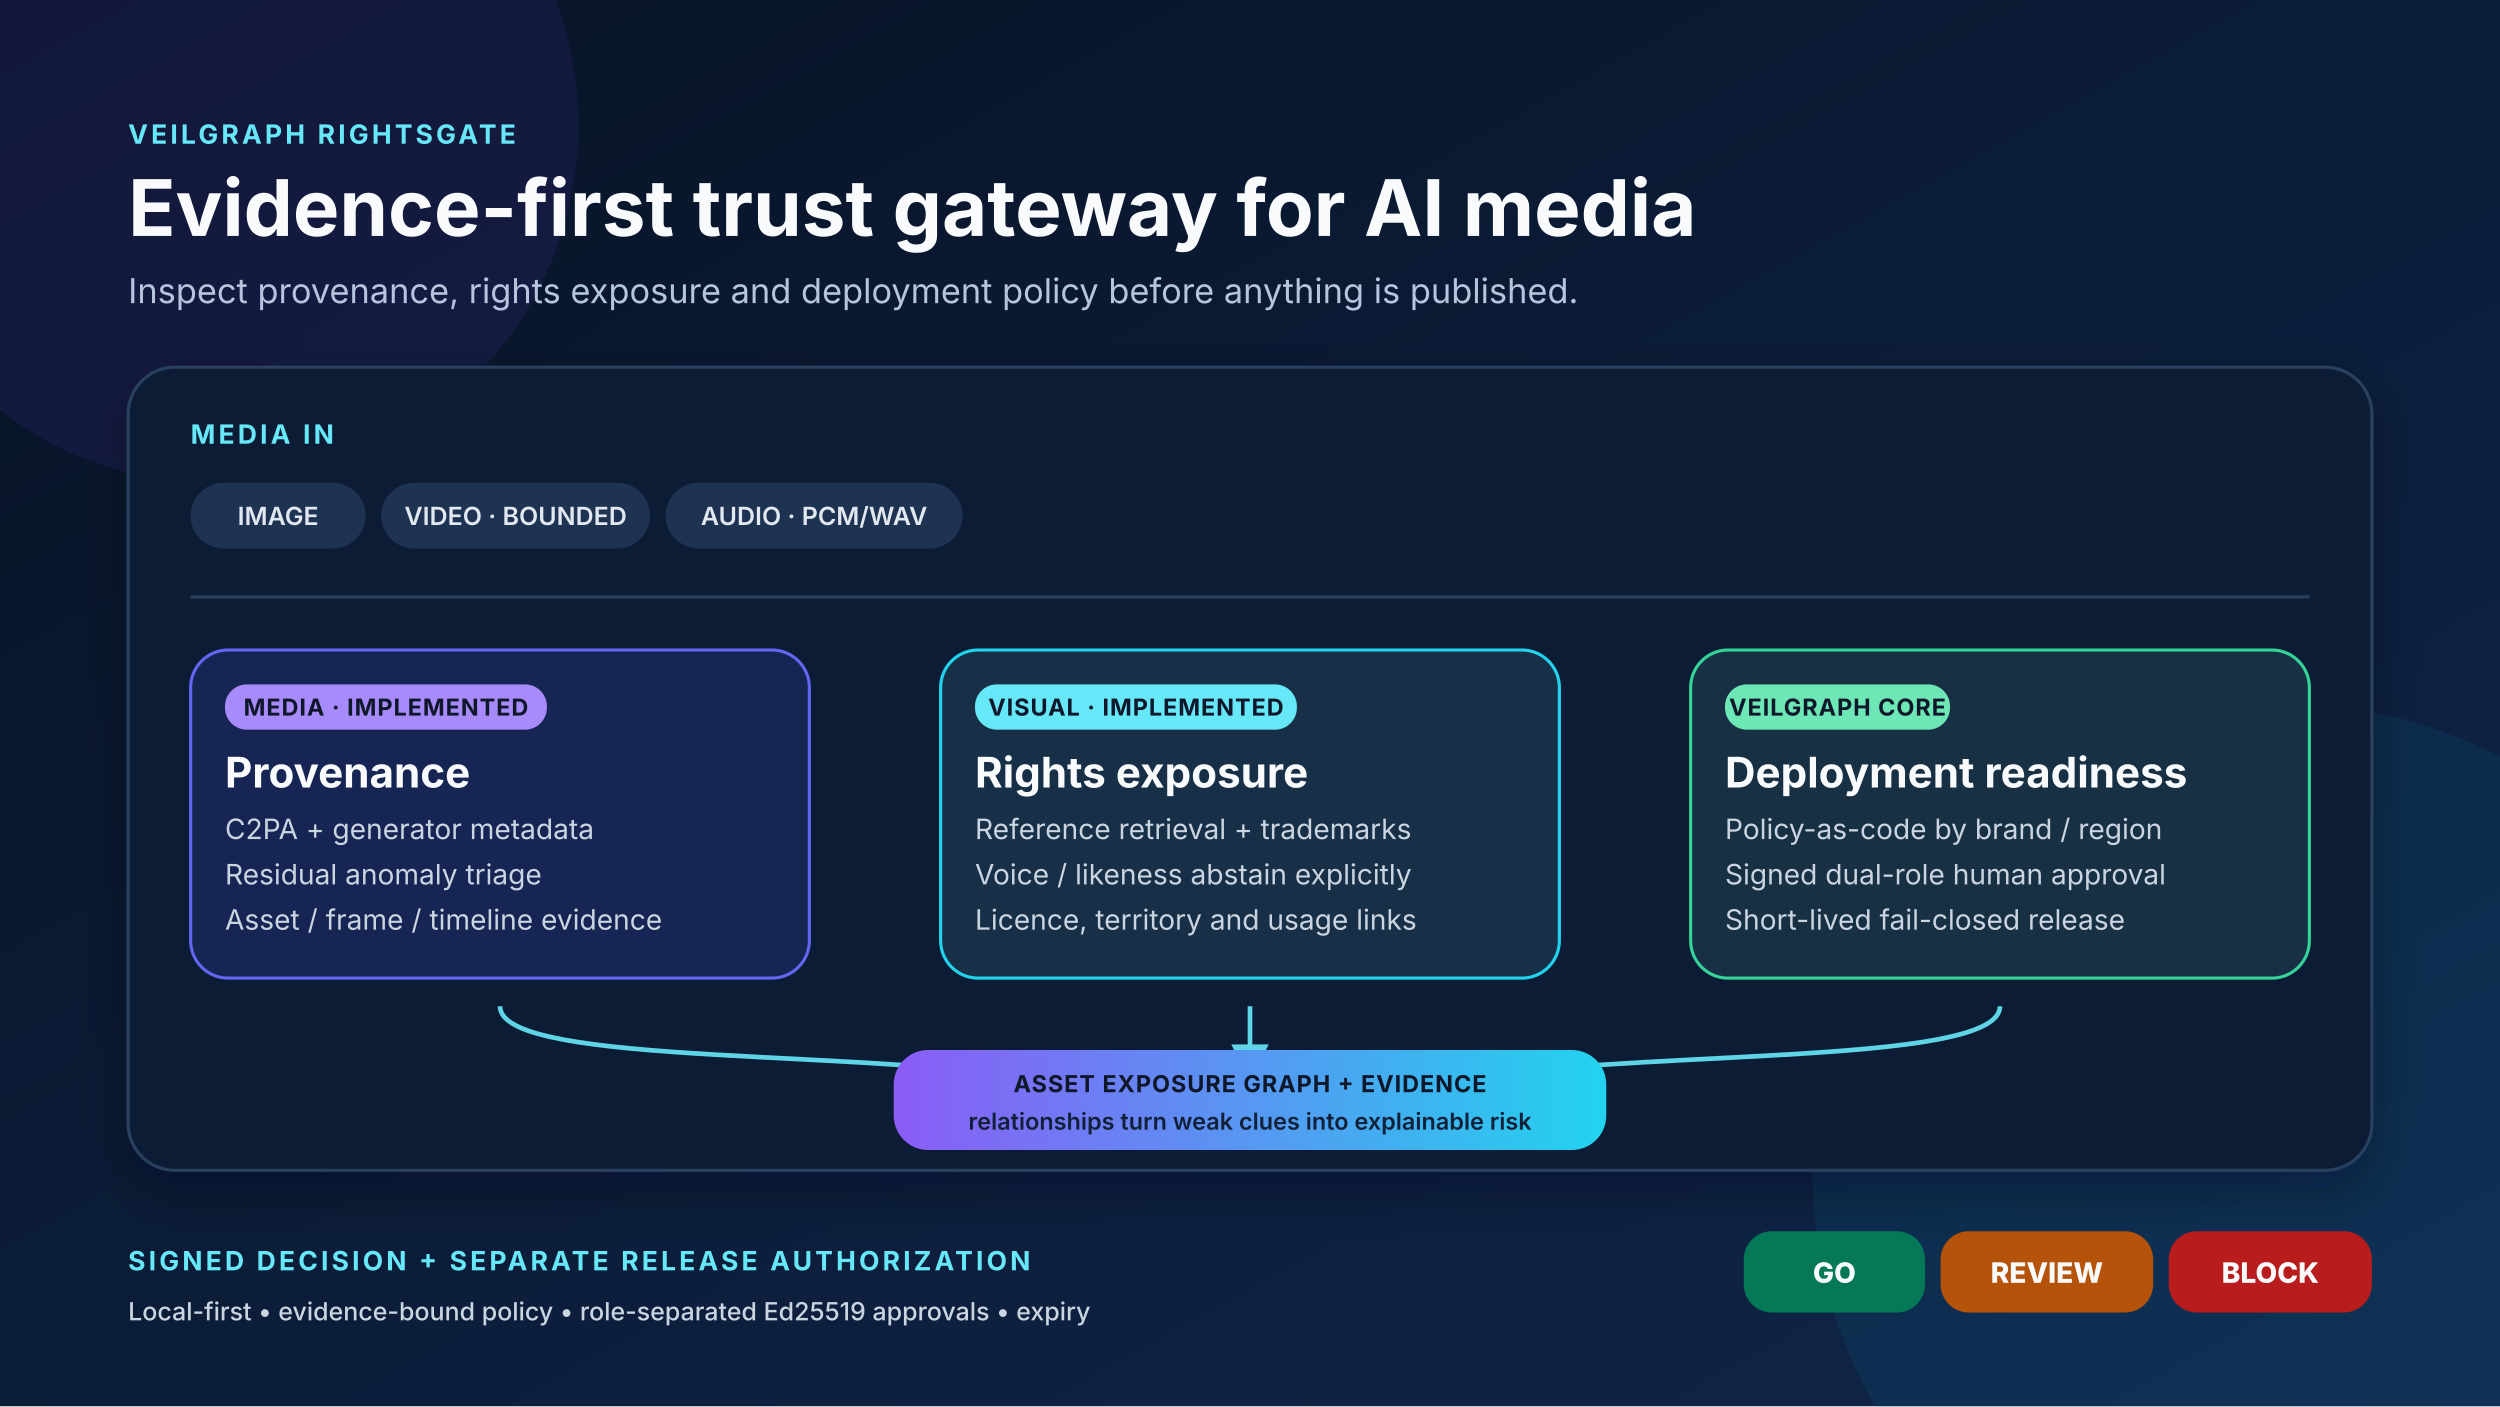
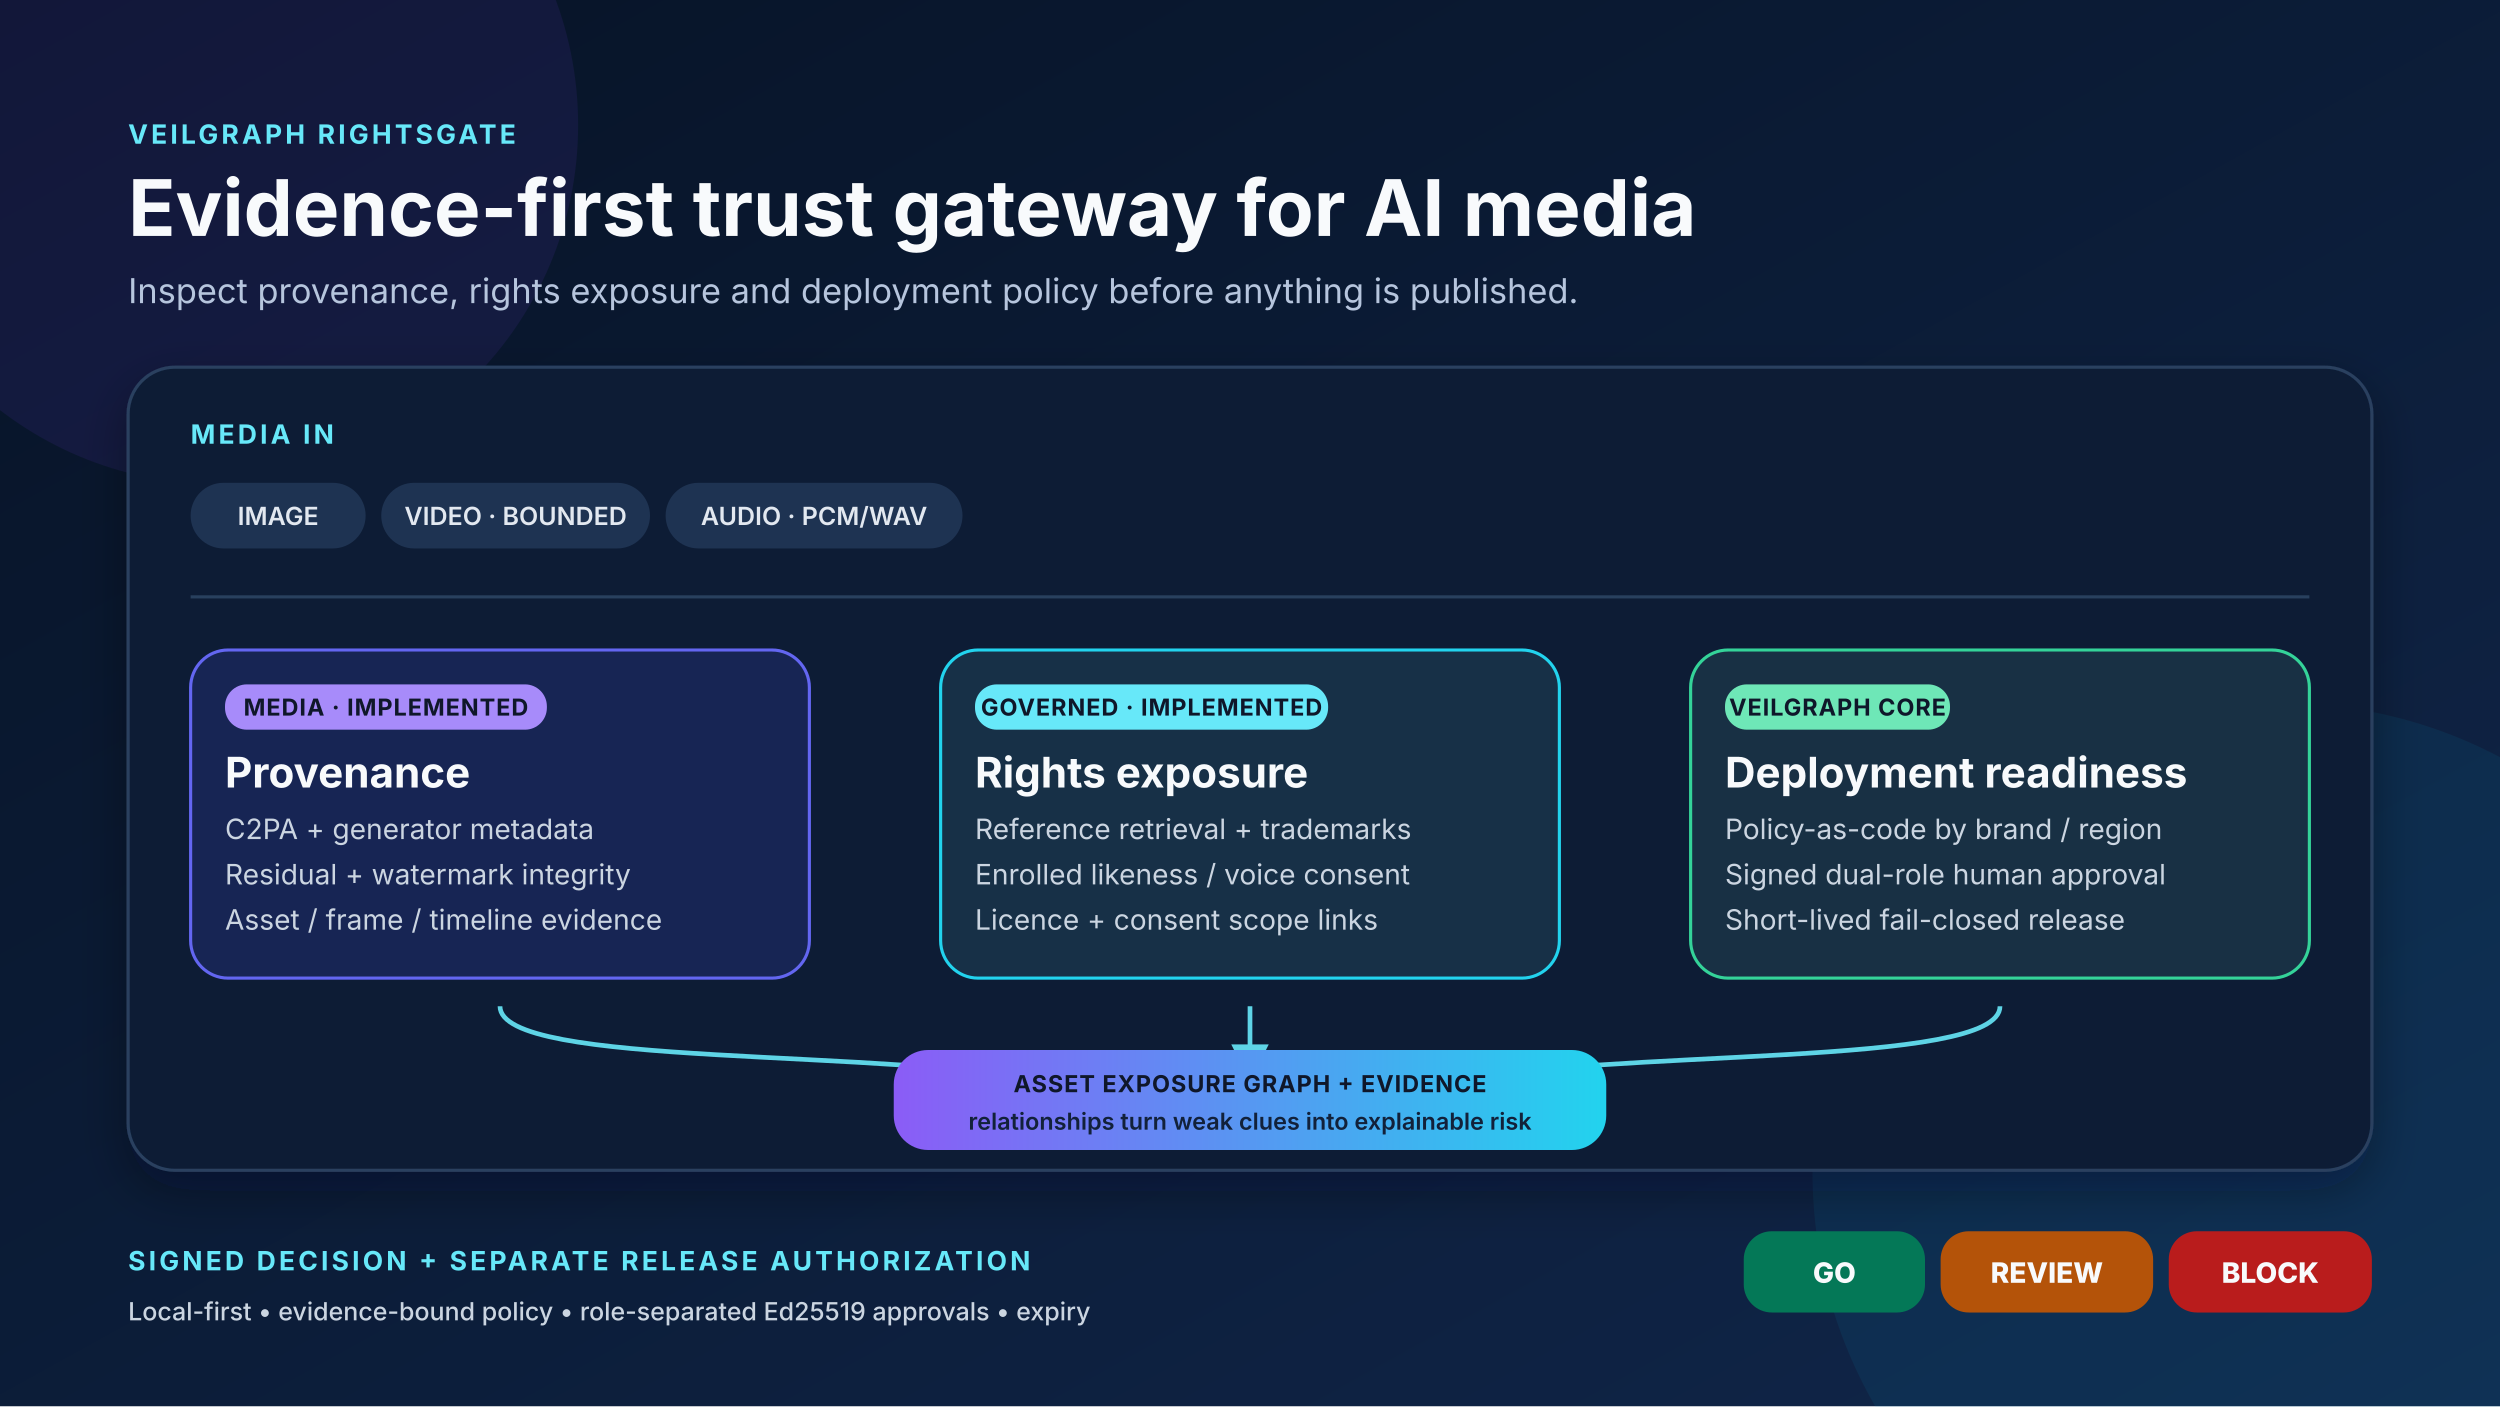
<svg xmlns="http://www.w3.org/2000/svg" width="1600" height="900" viewBox="0 0 1600 900">
  <defs>
    <linearGradient id="bg" x1="0" x2="1" y1="0" y2="1">
      <stop offset="0" stop-color="#071326" />
      <stop offset="1" stop-color="#10264a" />
    </linearGradient>
    <linearGradient id="accent" x1="0" x2="1">
      <stop offset="0" stop-color="#8b5cf6" />
      <stop offset="1" stop-color="#22d3ee" />
    </linearGradient>
    <filter id="shadow" x="-20%" y="-20%" width="140%" height="140%">
      <feDropShadow dx="0" dy="12" stdDeviation="16" flood-color="#020617" flood-opacity="0.35" />
    </filter>
    <marker id="arrow" viewBox="0 0 10 10" refX="9" refY="5" markerWidth="8" markerHeight="8" orient="auto-start-reverse">
      <path d="M 0 0 L 10 5 L 0 10 z" fill="#67e8f9" />
    </marker>
    <style>
      .title { font: 700 50px -apple-system, BlinkMacSystemFont, 'Segoe UI', sans-serif; fill: #f8fafc; }
      .subtitle { font: 400 22px -apple-system, BlinkMacSystemFont, 'Segoe UI', sans-serif; fill: #b6c5dd; }
      .kicker { font: 700 17px -apple-system, BlinkMacSystemFont, 'Segoe UI', sans-serif; fill: #67e8f9; letter-spacing: 2px; }
      .cardTitle { font: 700 27px -apple-system, BlinkMacSystemFont, 'Segoe UI', sans-serif; fill: #f8fafc; }
      .body { font: 400 18px -apple-system, BlinkMacSystemFont, 'Segoe UI', sans-serif; fill: #cbd5e1; }
      .small { font: 500 16px -apple-system, BlinkMacSystemFont, 'Segoe UI', sans-serif; fill: #cbd5e1; }
      .label { font: 700 15px -apple-system, BlinkMacSystemFont, 'Segoe UI', sans-serif; fill: #0f172a; letter-spacing: 0.6px; }
      .chip { font: 600 16px -apple-system, BlinkMacSystemFont, 'Segoe UI', sans-serif; fill: #e2e8f0; }
      .gate { font: 800 18px -apple-system, BlinkMacSystemFont, 'Segoe UI', sans-serif; fill: #f8fafc; }
    </style>
  </defs>
  <rect width="1600" height="900" fill="url(#bg)" />
  <circle cx="140" cy="80" r="230" fill="#7c3aed" opacity="0.10" />
  <circle cx="1460" cy="750" r="300" fill="#06b6d4" opacity="0.08" />
  <text x="82" y="92" class="kicker">VEILGRAPH RIGHTSGATE</text>
  <text x="82" y="151" class="title">Evidence-first trust gateway for AI media</text>
  <text x="82" y="194" class="subtitle">Inspect provenance, rights exposure and deployment policy before anything is published.</text>
  <rect x="82" y="235" width="1436" height="514" rx="30" fill="#0d1d36" stroke="#29405f" stroke-width="2" filter="url(#shadow)" />
  <text x="122" y="284" class="kicker">MEDIA IN</text>
  <g>
    <rect x="122" y="309" width="112" height="42" rx="21" fill="#1e3352" />
    <text x="178" y="336" text-anchor="middle" class="chip">IMAGE</text>
    <rect x="244" y="309" width="172" height="42" rx="21" fill="#1e3352" />
    <text x="330" y="336" text-anchor="middle" class="chip">VIDEO · BOUNDED</text>
    <rect x="426" y="309" width="190" height="42" rx="21" fill="#1e3352" />
    <text x="521" y="336" text-anchor="middle" class="chip">AUDIO · PCM/WAV</text>
  </g>
  <line x1="122" y1="382" x2="1478" y2="382" stroke="#28405e" stroke-width="2" />
  <g transform="translate(122 416)">
    <rect width="396" height="210" rx="24" fill="#172554" stroke="#6366f1" stroke-width="2" />
    <rect x="22" y="22" width="206" height="29" rx="14" fill="#a78bfa" />
    <text x="125" y="42" text-anchor="middle" class="label">MEDIA · IMPLEMENTED</text>
    <text x="22" y="88" class="cardTitle">Provenance</text>
    <text x="22" y="121" class="body">C2PA + generator metadata</text>
-     <text x="22" y="150" class="body">Residual anomaly triage</text>
+     <text x="22" y="150" class="body">Residual + watermark integrity</text>
    <text x="22" y="179" class="body">Asset / frame / timeline evidence</text>
  </g>
  <g transform="translate(602 416)">
    <rect width="396" height="210" rx="24" fill="#173047" stroke="#22d3ee" stroke-width="2" />
-     <rect x="22" y="22" width="206" height="29" rx="14" fill="#67e8f9" />
-     <text x="125" y="42" text-anchor="middle" class="label">VISUAL · IMPLEMENTED</text>
+     <rect x="22" y="22" width="226" height="29" rx="14" fill="#67e8f9" />
+     <text x="135" y="42" text-anchor="middle" class="label">GOVERNED · IMPLEMENTED</text>
    <text x="22" y="88" class="cardTitle">Rights exposure</text>
    <text x="22" y="121" class="body">Reference retrieval + trademarks</text>
-     <text x="22" y="150" class="body">Voice / likeness abstain explicitly</text>
-     <text x="22" y="179" class="body">Licence, territory and usage links</text>
+     <text x="22" y="150" class="body">Enrolled likeness / voice consent</text>
+     <text x="22" y="179" class="body">Licence + consent scope links</text>
  </g>
  <g transform="translate(1082 416)">
    <rect width="396" height="210" rx="24" fill="#183044" stroke="#34d399" stroke-width="2" />
    <rect x="22" y="22" width="144" height="29" rx="14" fill="#6ee7b7" />
    <text x="94" y="42" text-anchor="middle" class="label">VEILGRAPH CORE</text>
    <text x="22" y="88" class="cardTitle">Deployment readiness</text>
    <text x="22" y="121" class="body">Policy-as-code by brand / region</text>
    <text x="22" y="150" class="body">Signed dual-role human approval</text>
    <text x="22" y="179" class="body">Short-lived fail-closed release</text>
  </g>
  <path d="M320 644 C320 684 566 670 686 694" fill="none" stroke="#67e8f9" stroke-width="3" marker-end="url(#arrow)" opacity="0.9" />
  <path d="M800 644 L800 690" fill="none" stroke="#67e8f9" stroke-width="3" marker-end="url(#arrow)" opacity="0.9" />
  <path d="M1280 644 C1280 684 1034 670 914 694" fill="none" stroke="#67e8f9" stroke-width="3" marker-end="url(#arrow)" opacity="0.9" />
  <g transform="translate(572 672)">
    <rect width="456" height="64" rx="22" fill="url(#accent)" />
    <text x="228" y="27" text-anchor="middle" class="label">ASSET EXPOSURE GRAPH + EVIDENCE</text>
    <text x="228" y="51" text-anchor="middle" style="font:600 15px -apple-system,BlinkMacSystemFont,'Segoe UI',sans-serif;fill:#12213a">relationships turn weak clues into explainable risk</text>
  </g>
  <g transform="translate(82 788)">
    <text x="0" y="25" class="kicker">SIGNED DECISION + SEPARATE RELEASE AUTHORIZATION</text>
    <text x="0" y="57" class="small">Local-first • evidence-bound policy • role-separated Ed25519 approvals • expiry</text>
  </g>
  <g transform="translate(1116 788)">
    <rect x="0" y="0" width="116" height="52" rx="18" fill="#047857" />
    <text x="58" y="33" text-anchor="middle" class="gate">GO</text>
    <rect x="126" y="0" width="136" height="52" rx="18" fill="#b45309" />
    <text x="194" y="33" text-anchor="middle" class="gate">REVIEW</text>
    <rect x="272" y="0" width="130" height="52" rx="18" fill="#b91c1c" />
    <text x="337" y="33" text-anchor="middle" class="gate">BLOCK</text>
  </g>
</svg>
